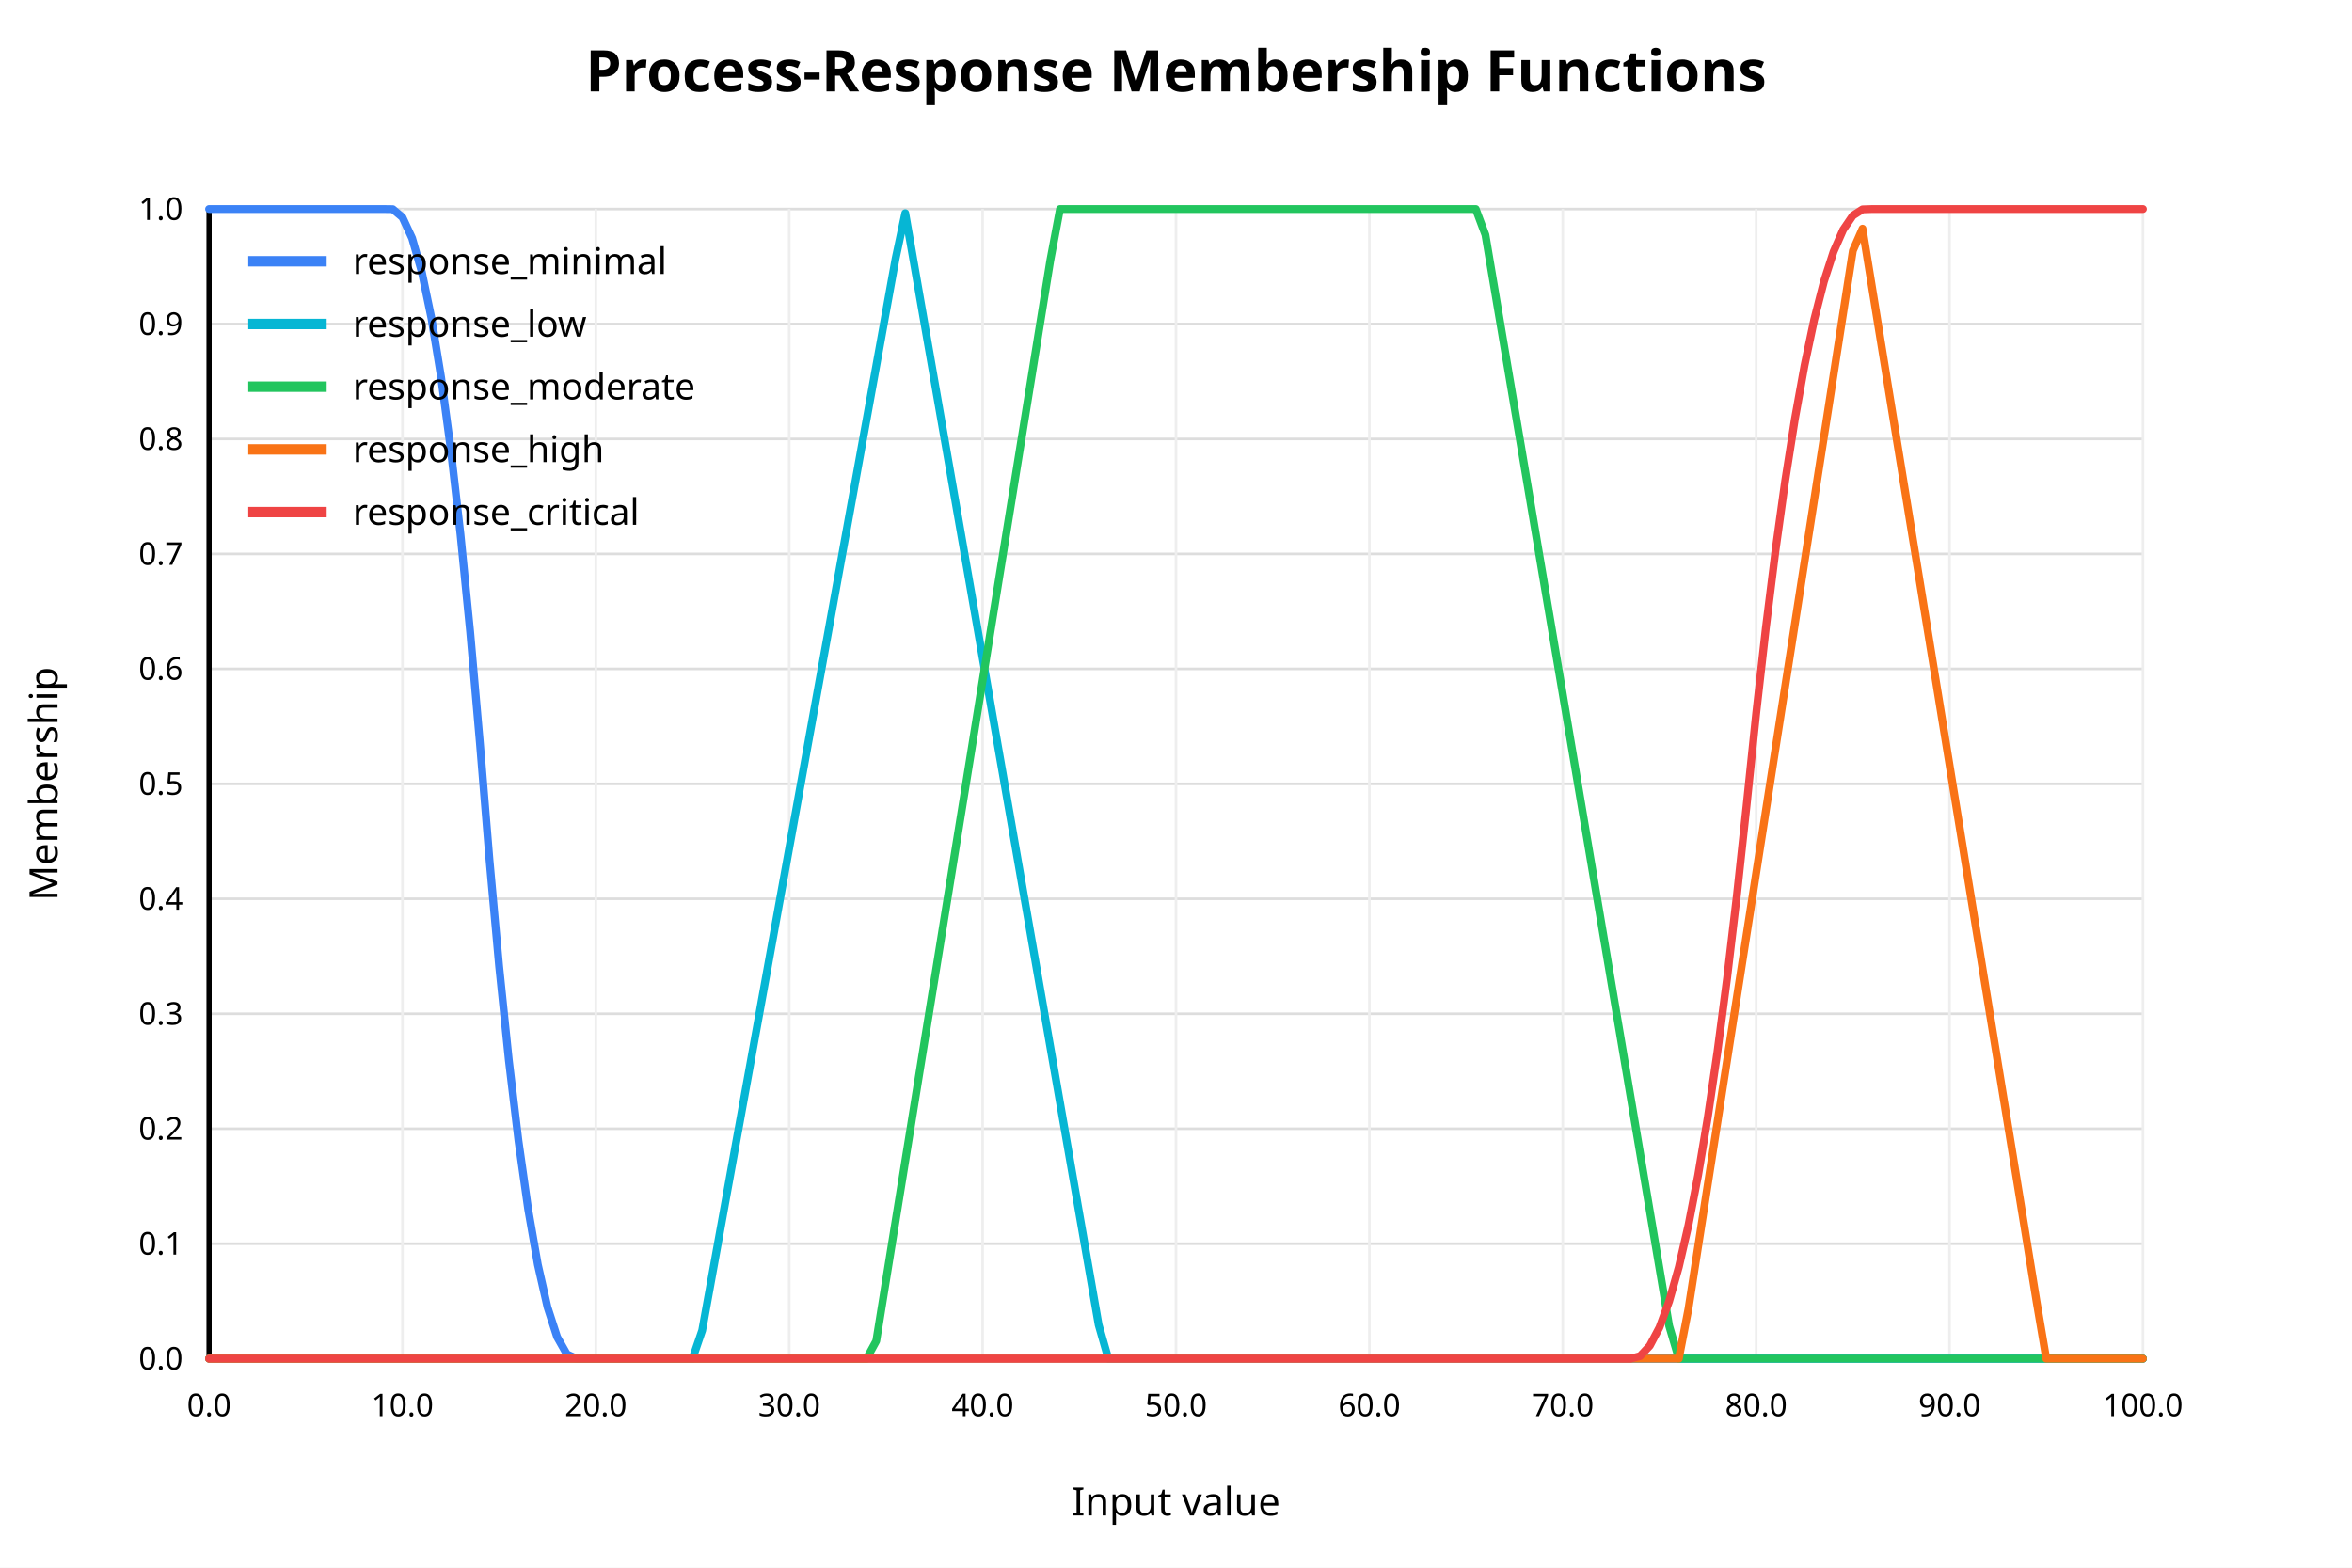
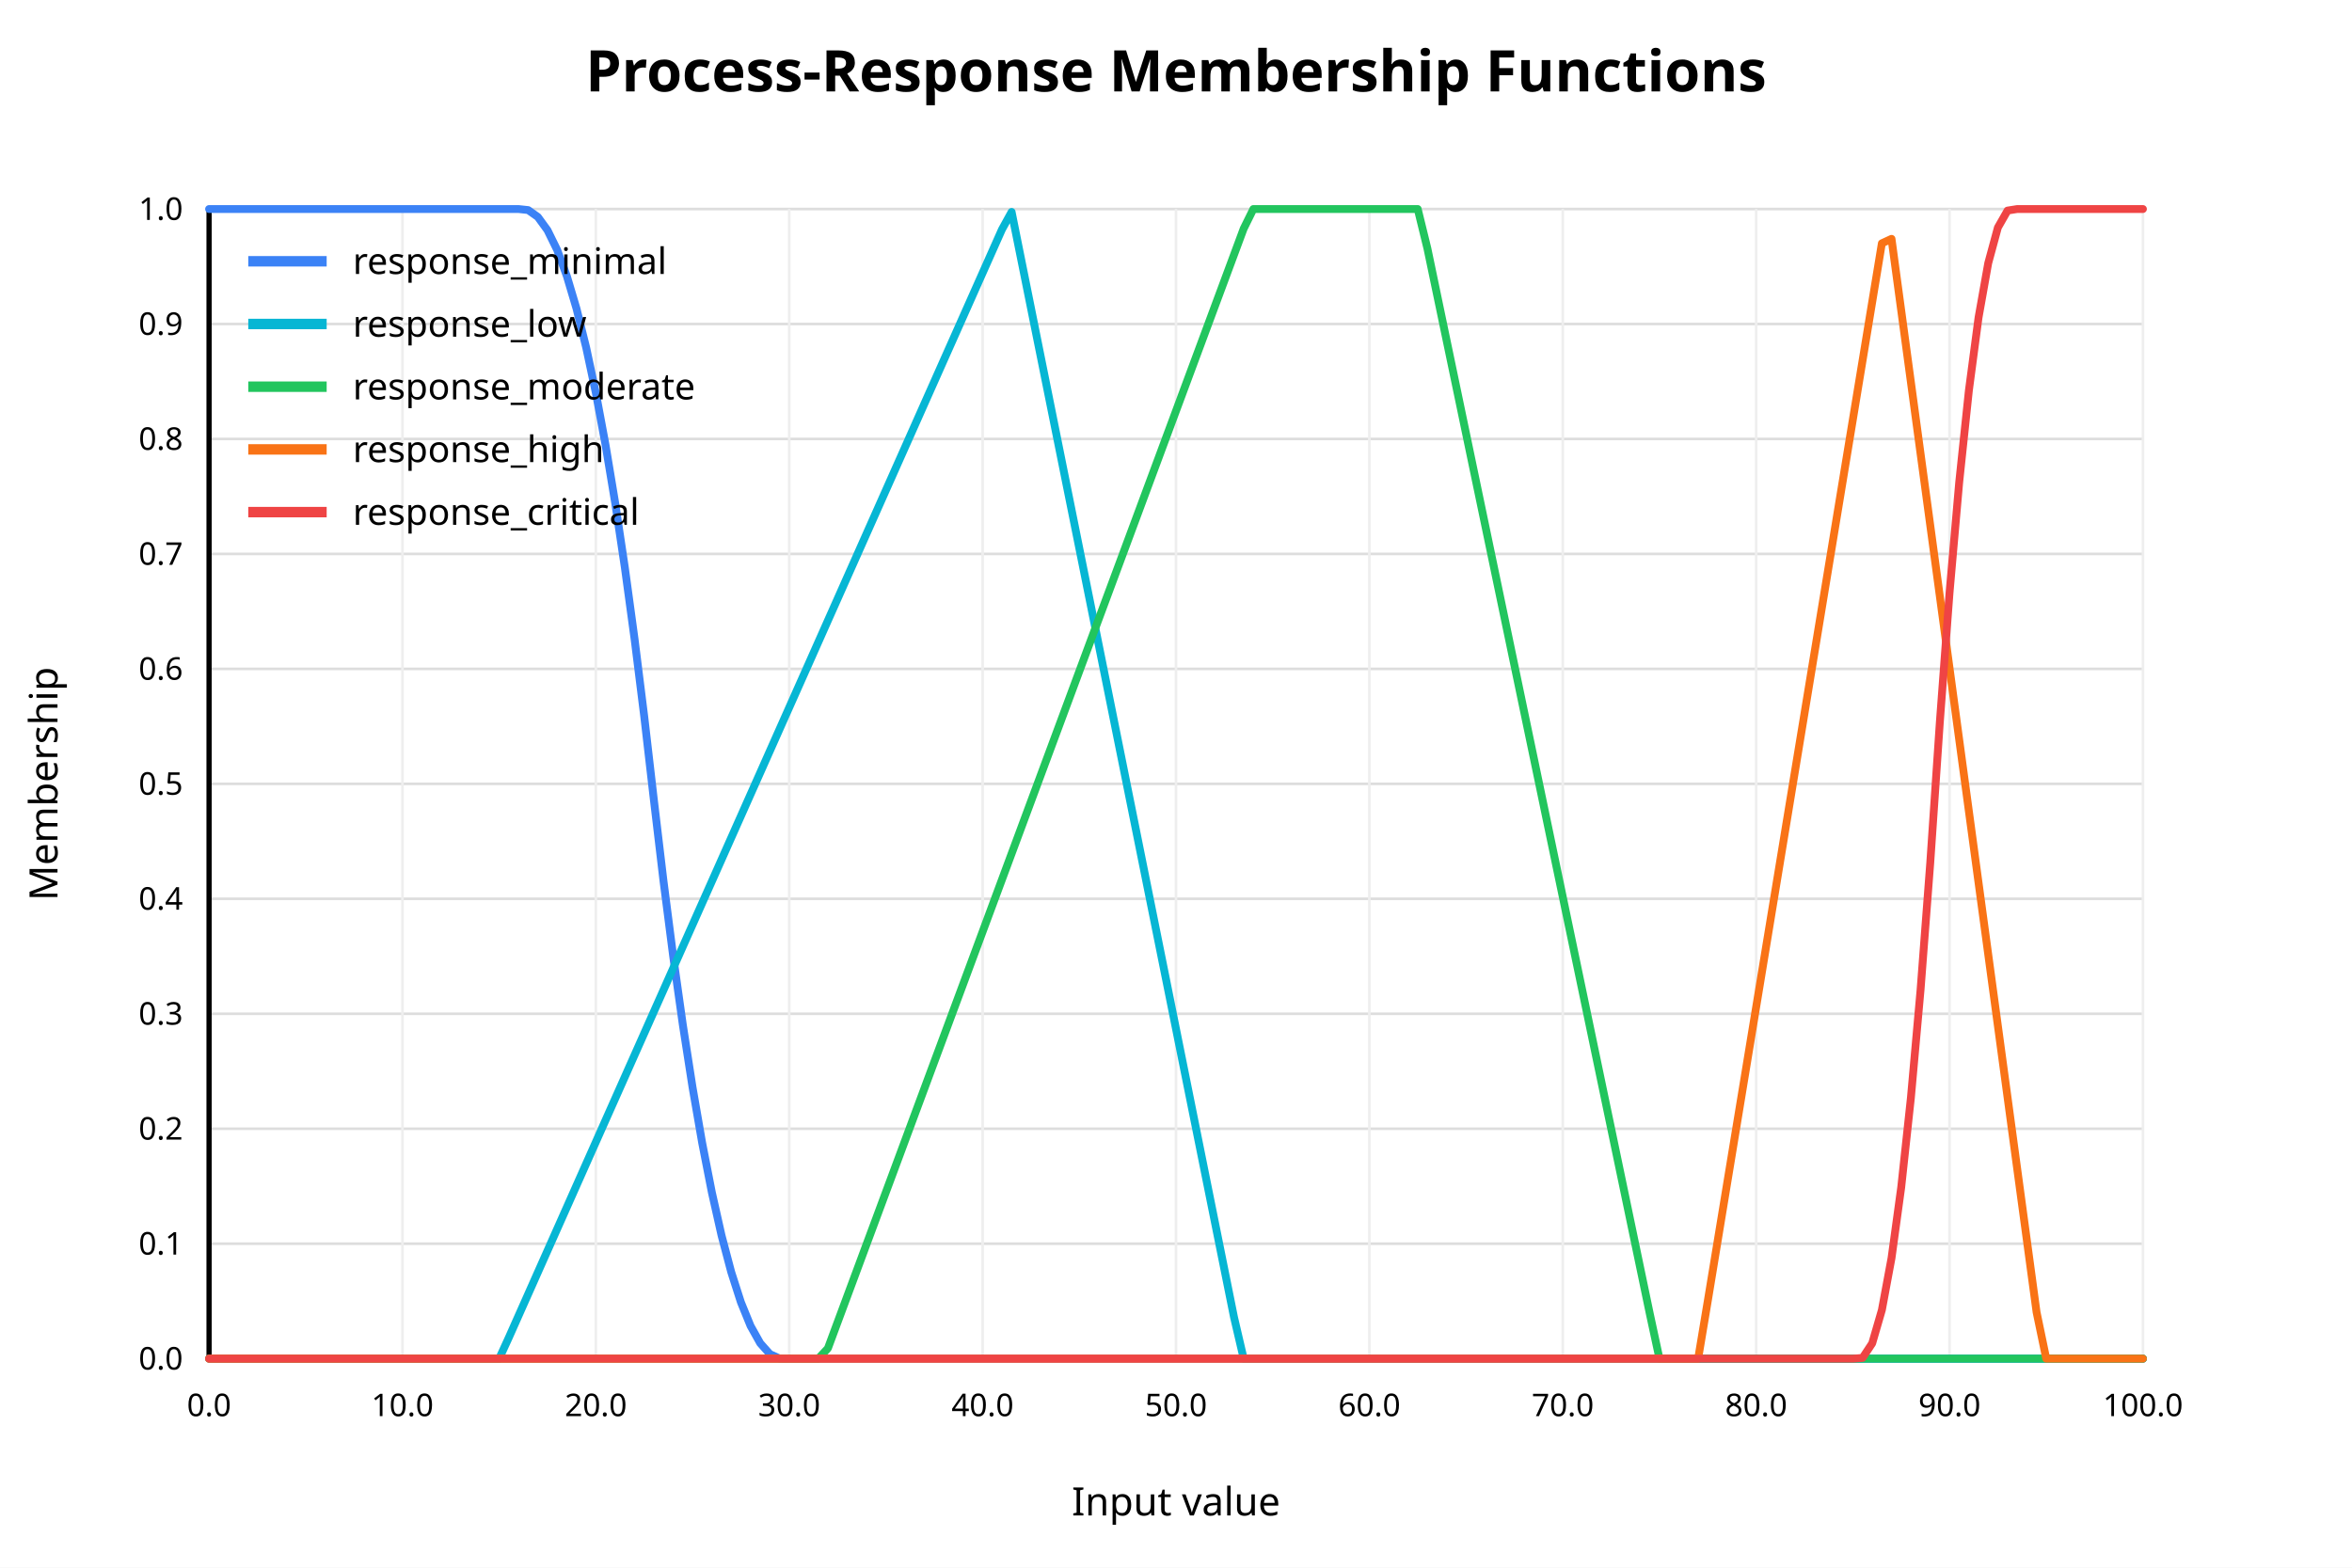
<svg xmlns="http://www.w3.org/2000/svg" width="900" height="600" viewBox="0 0 900 600">
  <rect x="0" y="0" width="900" height="600" fill="white" />
  <text x="450" y="35" text-anchor="middle" font-family="sans-serif" font-size="22" font-weight="bold" fill="black">Process-Response Membership Functions</text>
  <line x1="80" y1="520.00" x2="820" y2="520.00" stroke="#dddddd" stroke-width="1" />
  <text x="70" y="520.00" text-anchor="end" dominant-baseline="middle" font-family="sans-serif" font-size="12" fill="black">0.0</text>
  <line x1="80" y1="476.00" x2="820" y2="476.00" stroke="#dddddd" stroke-width="1" />
  <text x="70" y="476.00" text-anchor="end" dominant-baseline="middle" font-family="sans-serif" font-size="12" fill="black">0.1</text>
  <line x1="80" y1="432.00" x2="820" y2="432.00" stroke="#dddddd" stroke-width="1" />
  <text x="70" y="432.00" text-anchor="end" dominant-baseline="middle" font-family="sans-serif" font-size="12" fill="black">0.2</text>
  <line x1="80" y1="388.00" x2="820" y2="388.00" stroke="#dddddd" stroke-width="1" />
  <text x="70" y="388.00" text-anchor="end" dominant-baseline="middle" font-family="sans-serif" font-size="12" fill="black">0.3</text>
  <line x1="80" y1="344.00" x2="820" y2="344.00" stroke="#dddddd" stroke-width="1" />
  <text x="70" y="344.00" text-anchor="end" dominant-baseline="middle" font-family="sans-serif" font-size="12" fill="black">0.4</text>
  <line x1="80" y1="300.00" x2="820" y2="300.00" stroke="#dddddd" stroke-width="1" />
  <text x="70" y="300.00" text-anchor="end" dominant-baseline="middle" font-family="sans-serif" font-size="12" fill="black">0.5</text>
  <line x1="80" y1="256.00" x2="820" y2="256.00" stroke="#dddddd" stroke-width="1" />
  <text x="70" y="256.00" text-anchor="end" dominant-baseline="middle" font-family="sans-serif" font-size="12" fill="black">0.6</text>
  <line x1="80" y1="212.00" x2="820" y2="212.00" stroke="#dddddd" stroke-width="1" />
  <text x="70" y="212.00" text-anchor="end" dominant-baseline="middle" font-family="sans-serif" font-size="12" fill="black">0.7</text>
  <line x1="80" y1="168.00" x2="820" y2="168.00" stroke="#dddddd" stroke-width="1" />
  <text x="70" y="168.00" text-anchor="end" dominant-baseline="middle" font-family="sans-serif" font-size="12" fill="black">0.8</text>
  <line x1="80" y1="124.00" x2="820" y2="124.00" stroke="#dddddd" stroke-width="1" />
  <text x="70" y="124.00" text-anchor="end" dominant-baseline="middle" font-family="sans-serif" font-size="12" fill="black">0.9</text>
  <line x1="80" y1="80.00" x2="820" y2="80.00" stroke="#dddddd" stroke-width="1" />
  <text x="70" y="80.00" text-anchor="end" dominant-baseline="middle" font-family="sans-serif" font-size="12" fill="black">1.0</text>
  <line x1="80.00" y1="80" x2="80.00" y2="520" stroke="#eeeeee" stroke-width="1" />
  <text x="80.00" y="542" text-anchor="middle" font-family="sans-serif" font-size="12" fill="black">0.0</text>
  <line x1="154.00" y1="80" x2="154.00" y2="520" stroke="#eeeeee" stroke-width="1" />
  <text x="154.00" y="542" text-anchor="middle" font-family="sans-serif" font-size="12" fill="black">10.0</text>
  <line x1="228.00" y1="80" x2="228.00" y2="520" stroke="#eeeeee" stroke-width="1" />
  <text x="228.00" y="542" text-anchor="middle" font-family="sans-serif" font-size="12" fill="black">20.0</text>
  <line x1="302.00" y1="80" x2="302.00" y2="520" stroke="#eeeeee" stroke-width="1" />
  <text x="302.00" y="542" text-anchor="middle" font-family="sans-serif" font-size="12" fill="black">30.0</text>
  <line x1="376.00" y1="80" x2="376.00" y2="520" stroke="#eeeeee" stroke-width="1" />
  <text x="376.00" y="542" text-anchor="middle" font-family="sans-serif" font-size="12" fill="black">40.0</text>
  <line x1="450.00" y1="80" x2="450.00" y2="520" stroke="#eeeeee" stroke-width="1" />
  <text x="450.00" y="542" text-anchor="middle" font-family="sans-serif" font-size="12" fill="black">50.0</text>
  <line x1="524.00" y1="80" x2="524.00" y2="520" stroke="#eeeeee" stroke-width="1" />
  <text x="524.00" y="542" text-anchor="middle" font-family="sans-serif" font-size="12" fill="black">60.0</text>
  <line x1="598.00" y1="80" x2="598.00" y2="520" stroke="#eeeeee" stroke-width="1" />
  <text x="598.00" y="542" text-anchor="middle" font-family="sans-serif" font-size="12" fill="black">70.0</text>
  <line x1="672.00" y1="80" x2="672.00" y2="520" stroke="#eeeeee" stroke-width="1" />
  <text x="672.00" y="542" text-anchor="middle" font-family="sans-serif" font-size="12" fill="black">80.0</text>
  <line x1="746.00" y1="80" x2="746.00" y2="520" stroke="#eeeeee" stroke-width="1" />
  <text x="746.00" y="542" text-anchor="middle" font-family="sans-serif" font-size="12" fill="black">90.0</text>
  <line x1="820.00" y1="80" x2="820.00" y2="520" stroke="#eeeeee" stroke-width="1" />
  <text x="820.00" y="542" text-anchor="middle" font-family="sans-serif" font-size="12" fill="black">100.0</text>
  <line x1="80" y1="520" x2="820" y2="520" stroke="black" stroke-width="2" />
  <line x1="80" y1="80" x2="80" y2="520" stroke="black" stroke-width="2" />
  <text x="450" y="580" text-anchor="middle" font-family="sans-serif" font-size="15" fill="black">Input value</text>
  <text x="22" y="300" text-anchor="middle" font-family="sans-serif" font-size="15" fill="black" transform="rotate(-90 22 300)">Membership</text>
-   <polyline fill="none" stroke="#3b82f6" stroke-width="3" stroke-linejoin="round" stroke-linecap="round" points="80.00,80.00 83.70,80.00 87.40,80.00 91.10,80.00 94.80,80.00 98.50,80.00 102.20,80.00 105.90,80.00 109.60,80.00 113.30,80.00 117.00,80.00 120.70,80.00 124.40,80.00 128.10,80.00 131.80,80.00 135.50,80.00 139.20,80.00 142.90,80.00 146.60,80.00 150.30,80.05 154.00,83.16 157.70,91.16 161.40,104.05 165.10,121.82 168.80,144.48 172.50,172.03 176.20,204.47 179.90,241.79 183.60,284.01 187.30,329.05 191.00,369.81 194.70,405.68 198.40,436.66 202.10,462.76 205.80,483.97 209.50,500.29 213.20,511.73 216.90,518.28 220.60,520.00 224.30,520.00 228.00,520.00 231.70,520.00 235.40,520.00 239.10,520.00 242.80,520.00 246.50,520.00 250.20,520.00 253.90,520.00 257.60,520.00 261.30,520.00 265.00,520.00 268.70,520.00 272.40,520.00 276.10,520.00 279.80,520.00 283.50,520.00 287.20,520.00 290.90,520.00 294.60,520.00 298.30,520.00 302.00,520.00 305.70,520.00 309.40,520.00 313.10,520.00 316.80,520.00 320.50,520.00 324.20,520.00 327.90,520.00 331.60,520.00 335.30,520.00 339.00,520.00 342.70,520.00 346.40,520.00 350.10,520.00 353.80,520.00 357.50,520.00 361.20,520.00 364.90,520.00 368.60,520.00 372.30,520.00 376.00,520.00 379.70,520.00 383.40,520.00 387.10,520.00 390.80,520.00 394.50,520.00 398.20,520.00 401.90,520.00 405.60,520.00 409.30,520.00 413.00,520.00 416.70,520.00 420.40,520.00 424.10,520.00 427.80,520.00 431.50,520.00 435.20,520.00 438.90,520.00 442.60,520.00 446.30,520.00 450.00,520.00 453.70,520.00 457.40,520.00 461.10,520.00 464.80,520.00 468.50,520.00 472.20,520.00 475.90,520.00 479.60,520.00 483.30,520.00 487.00,520.00 490.70,520.00 494.40,520.00 498.10,520.00 501.80,520.00 505.50,520.00 509.20,520.00 512.90,520.00 516.60,520.00 520.30,520.00 524.00,520.00 527.70,520.00 531.40,520.00 535.10,520.00 538.80,520.00 542.50,520.00 546.20,520.00 549.90,520.00 553.60,520.00 557.30,520.00 561.00,520.00 564.70,520.00 568.40,520.00 572.10,520.00 575.80,520.00 579.50,520.00 583.20,520.00 586.90,520.00 590.60,520.00 594.30,520.00 598.00,520.00 601.70,520.00 605.40,520.00 609.10,520.00 612.80,520.00 616.50,520.00 620.20,520.00 623.90,520.00 627.60,520.00 631.30,520.00 635.00,520.00 638.70,520.00 642.40,520.00 646.10,520.00 649.80,520.00 653.50,520.00 657.20,520.00 660.90,520.00 664.60,520.00 668.30,520.00 672.00,520.00 675.70,520.00 679.40,520.00 683.10,520.00 686.80,520.00 690.50,520.00 694.20,520.00 697.90,520.00 701.60,520.00 705.30,520.00 709.00,520.00 712.70,520.00 716.40,520.00 720.10,520.00 723.80,520.00 727.50,520.00 731.20,520.00 734.90,520.00 738.60,520.00 742.30,520.00 746.00,520.00 749.70,520.00 753.40,520.00 757.10,520.00 760.80,520.00 764.50,520.00 768.20,520.00 771.90,520.00 775.60,520.00 779.30,520.00 783.00,520.00 786.70,520.00 790.40,520.00 794.10,520.00 797.80,520.00 801.50,520.00 805.20,520.00 808.90,520.00 812.60,520.00 816.30,520.00 820.00,520.00" />
+   <polyline fill="none" stroke="#3b82f6" stroke-width="3" stroke-linejoin="round" stroke-linecap="round" points="80.00,80.00 83.70,80.00 87.40,80.00 91.10,80.00 94.80,80.00 98.50,80.00 102.20,80.00 105.90,80.00 109.60,80.00 113.30,80.00 117.00,80.00 120.70,80.00 124.40,80.00 128.10,80.00 131.80,80.00 135.50,80.00 139.20,80.00 142.90,80.00 146.60,80.00 150.30,80.00 154.00,80.00 157.70,80.00 161.40,80.00 165.10,80.00 168.80,80.00 172.50,80.00 176.20,80.00 179.90,80.00 183.60,80.00 187.30,80.00 191.00,80.00 194.70,80.00 198.40,80.00 202.10,80.40 205.80,83.02 209.50,88.11 213.20,95.65 216.90,105.65 220.60,118.10 224.30,133.01 228.00,150.38 231.70,170.21 235.40,192.49 239.10,217.23 242.80,244.43 246.50,274.08 250.20,306.10 253.90,337.29 257.60,366.03 261.30,392.31 265.00,416.13 268.70,437.49 272.40,456.40 276.10,472.85 279.80,486.84 283.50,498.38 287.20,507.46 290.90,514.08 294.60,518.24 298.30,519.95 302.00,520.00 305.70,520.00 309.40,520.00 313.10,520.00 316.80,520.00 320.50,520.00 324.20,520.00 327.90,520.00 331.60,520.00 335.30,520.00 339.00,520.00 342.70,520.00 346.40,520.00 350.10,520.00 353.80,520.00 357.50,520.00 361.20,520.00 364.90,520.00 368.60,520.00 372.30,520.00 376.00,520.00 379.70,520.00 383.40,520.00 387.10,520.00 390.80,520.00 394.50,520.00 398.20,520.00 401.90,520.00 405.60,520.00 409.30,520.00 413.00,520.00 416.70,520.00 420.40,520.00 424.10,520.00 427.80,520.00 431.50,520.00 435.20,520.00 438.90,520.00 442.60,520.00 446.30,520.00 450.00,520.00 453.70,520.00 457.40,520.00 461.10,520.00 464.80,520.00 468.50,520.00 472.20,520.00 475.90,520.00 479.60,520.00 483.30,520.00 487.00,520.00 490.70,520.00 494.40,520.00 498.10,520.00 501.80,520.00 505.50,520.00 509.20,520.00 512.90,520.00 516.60,520.00 520.30,520.00 524.00,520.00 527.70,520.00 531.40,520.00 535.10,520.00 538.80,520.00 542.50,520.00 546.20,520.00 549.90,520.00 553.60,520.00 557.30,520.00 561.00,520.00 564.70,520.00 568.40,520.00 572.10,520.00 575.80,520.00 579.50,520.00 583.20,520.00 586.90,520.00 590.60,520.00 594.30,520.00 598.00,520.00 601.70,520.00 605.40,520.00 609.10,520.00 612.80,520.00 616.50,520.00 620.20,520.00 623.90,520.00 627.60,520.00 631.30,520.00 635.00,520.00 638.70,520.00 642.40,520.00 646.10,520.00 649.80,520.00 653.50,520.00 657.20,520.00 660.90,520.00 664.60,520.00 668.30,520.00 672.00,520.00 675.70,520.00 679.40,520.00 683.10,520.00 686.80,520.00 690.50,520.00 694.20,520.00 697.90,520.00 701.60,520.00 705.30,520.00 709.00,520.00 712.70,520.00 716.40,520.00 720.10,520.00 723.80,520.00 727.50,520.00 731.20,520.00 734.90,520.00 738.60,520.00 742.30,520.00 746.00,520.00 749.70,520.00 753.40,520.00 757.10,520.00 760.80,520.00 764.50,520.00 768.20,520.00 771.90,520.00 775.60,520.00 779.30,520.00 783.00,520.00 786.70,520.00 790.40,520.00 794.10,520.00 797.80,520.00 801.50,520.00 805.20,520.00 808.90,520.00 812.60,520.00 816.30,520.00 820.00,520.00" />
  <line x1="95" y1="100" x2="125" y2="100" stroke="#3b82f6" stroke-width="4" />
  <text x="135" y="100" dominant-baseline="middle" font-family="sans-serif" font-size="14" fill="black">response_minimal</text>
-   <polyline fill="none" stroke="#06b6d4" stroke-width="3" stroke-linejoin="round" stroke-linecap="round" points="80.00,520.00 83.70,520.00 87.40,520.00 91.10,520.00 94.80,520.00 98.50,520.00 102.20,520.00 105.90,520.00 109.60,520.00 113.30,520.00 117.00,520.00 120.70,520.00 124.40,520.00 128.10,520.00 131.80,520.00 135.50,520.00 139.20,520.00 142.90,520.00 146.60,520.00 150.30,520.00 154.00,520.00 157.70,520.00 161.40,520.00 165.10,520.00 168.80,520.00 172.50,520.00 176.20,520.00 179.90,520.00 183.60,520.00 187.30,520.00 191.00,520.00 194.70,520.00 198.40,520.00 202.10,520.00 205.80,520.00 209.50,520.00 213.20,520.00 216.90,520.00 220.60,520.00 224.30,520.00 228.00,520.00 231.70,520.00 235.40,520.00 239.10,520.00 242.80,520.00 246.50,520.00 250.20,520.00 253.90,520.00 257.60,520.00 261.30,520.00 265.00,520.00 268.70,509.15 272.40,488.64 276.10,468.13 279.80,447.62 283.50,427.11 287.20,406.61 290.90,386.10 294.60,365.59 298.30,345.08 302.00,324.57 305.70,304.06 309.40,283.56 313.10,263.05 316.80,242.54 320.50,222.03 324.20,201.52 327.90,181.01 331.60,160.51 335.30,140.00 339.00,119.49 342.70,98.98 346.40,81.58 350.10,102.86 353.80,124.13 357.50,145.41 361.20,166.68 364.90,187.95 368.60,209.23 372.30,230.50 376.00,251.77 379.70,273.05 383.40,294.32 387.10,315.60 390.80,336.87 394.50,358.14 398.20,379.42 401.90,400.69 405.60,421.96 409.30,443.24 413.00,464.51 416.70,485.79 420.40,507.06 424.10,520.00 427.80,520.00 431.50,520.00 435.20,520.00 438.90,520.00 442.60,520.00 446.30,520.00 450.00,520.00 453.70,520.00 457.40,520.00 461.10,520.00 464.80,520.00 468.50,520.00 472.20,520.00 475.90,520.00 479.60,520.00 483.30,520.00 487.00,520.00 490.70,520.00 494.40,520.00 498.10,520.00 501.80,520.00 505.50,520.00 509.20,520.00 512.90,520.00 516.60,520.00 520.30,520.00 524.00,520.00 527.70,520.00 531.40,520.00 535.10,520.00 538.80,520.00 542.50,520.00 546.20,520.00 549.90,520.00 553.60,520.00 557.30,520.00 561.00,520.00 564.70,520.00 568.40,520.00 572.10,520.00 575.80,520.00 579.50,520.00 583.20,520.00 586.90,520.00 590.60,520.00 594.30,520.00 598.00,520.00 601.70,520.00 605.40,520.00 609.10,520.00 612.80,520.00 616.50,520.00 620.20,520.00 623.90,520.00 627.60,520.00 631.30,520.00 635.00,520.00 638.70,520.00 642.40,520.00 646.10,520.00 649.80,520.00 653.50,520.00 657.20,520.00 660.90,520.00 664.60,520.00 668.30,520.00 672.00,520.00 675.70,520.00 679.40,520.00 683.10,520.00 686.80,520.00 690.50,520.00 694.20,520.00 697.90,520.00 701.60,520.00 705.30,520.00 709.00,520.00 712.70,520.00 716.40,520.00 720.10,520.00 723.80,520.00 727.50,520.00 731.20,520.00 734.90,520.00 738.60,520.00 742.30,520.00 746.00,520.00 749.70,520.00 753.40,520.00 757.10,520.00 760.80,520.00 764.50,520.00 768.20,520.00 771.90,520.00 775.60,520.00 779.30,520.00 783.00,520.00 786.70,520.00 790.40,520.00 794.10,520.00 797.80,520.00 801.50,520.00 805.20,520.00 808.90,520.00 812.60,520.00 816.30,520.00 820.00,520.00" />
+   <polyline fill="none" stroke="#06b6d4" stroke-width="3" stroke-linejoin="round" stroke-linecap="round" points="80.00,520.00 83.70,520.00 87.40,520.00 91.10,520.00 94.80,520.00 98.50,520.00 102.20,520.00 105.90,520.00 109.60,520.00 113.30,520.00 117.00,520.00 120.70,520.00 124.40,520.00 128.10,520.00 131.80,520.00 135.50,520.00 139.20,520.00 142.90,520.00 146.60,520.00 150.30,520.00 154.00,520.00 157.70,520.00 161.40,520.00 165.10,520.00 168.80,520.00 172.50,520.00 176.20,520.00 179.90,520.00 183.60,520.00 187.30,520.00 191.00,520.00 194.70,511.93 198.40,503.61 202.10,495.30 205.80,486.98 209.50,478.67 213.20,470.35 216.90,462.04 220.60,453.72 224.30,445.40 228.00,437.09 231.70,428.77 235.40,420.46 239.10,412.14 242.80,403.82 246.50,395.51 250.20,387.19 253.90,378.88 257.60,370.56 261.30,362.24 265.00,353.93 268.70,345.61 272.40,337.30 276.10,328.98 279.80,320.66 283.50,312.35 287.20,304.03 290.90,295.72 294.60,287.40 298.30,279.08 302.00,270.77 305.70,262.45 309.40,254.14 313.10,245.82 316.80,237.50 320.50,229.19 324.20,220.87 327.90,212.56 331.60,204.24 335.30,195.92 339.00,187.61 342.70,179.29 346.40,170.98 350.10,162.66 353.80,154.34 357.50,146.03 361.20,137.71 364.90,129.40 368.60,121.08 372.30,112.76 376.00,104.45 379.70,96.13 383.40,87.82 387.10,81.11 390.80,99.50 394.50,117.89 398.20,136.29 401.90,154.68 405.60,173.07 409.30,191.47 413.00,209.86 416.70,228.26 420.40,246.65 424.10,265.04 427.80,283.44 431.50,301.83 435.20,320.22 438.90,338.62 442.60,357.01 446.30,375.41 450.00,393.80 453.70,412.19 457.40,430.59 461.10,448.98 464.80,467.37 468.50,485.77 472.20,504.16 475.90,520.00 479.60,520.00 483.30,520.00 487.00,520.00 490.70,520.00 494.40,520.00 498.10,520.00 501.80,520.00 505.50,520.00 509.20,520.00 512.90,520.00 516.60,520.00 520.30,520.00 524.00,520.00 527.70,520.00 531.40,520.00 535.10,520.00 538.80,520.00 542.50,520.00 546.20,520.00 549.90,520.00 553.60,520.00 557.30,520.00 561.00,520.00 564.70,520.00 568.40,520.00 572.10,520.00 575.80,520.00 579.50,520.00 583.20,520.00 586.90,520.00 590.60,520.00 594.30,520.00 598.00,520.00 601.70,520.00 605.40,520.00 609.10,520.00 612.80,520.00 616.50,520.00 620.20,520.00 623.90,520.00 627.60,520.00 631.30,520.00 635.00,520.00 638.70,520.00 642.40,520.00 646.10,520.00 649.80,520.00 653.50,520.00 657.20,520.00 660.90,520.00 664.60,520.00 668.30,520.00 672.00,520.00 675.70,520.00 679.40,520.00 683.10,520.00 686.80,520.00 690.50,520.00 694.20,520.00 697.90,520.00 701.60,520.00 705.30,520.00 709.00,520.00 712.70,520.00 716.40,520.00 720.10,520.00 723.80,520.00 727.50,520.00 731.20,520.00 734.90,520.00 738.60,520.00 742.30,520.00 746.00,520.00 749.70,520.00 753.40,520.00 757.10,520.00 760.80,520.00 764.50,520.00 768.20,520.00 771.90,520.00 775.60,520.00 779.30,520.00 783.00,520.00 786.70,520.00 790.40,520.00 794.10,520.00 797.80,520.00 801.50,520.00 805.20,520.00 808.90,520.00 812.60,520.00 816.30,520.00 820.00,520.00" />
  <line x1="95" y1="124" x2="125" y2="124" stroke="#06b6d4" stroke-width="4" />
  <text x="135" y="124" dominant-baseline="middle" font-family="sans-serif" font-size="14" fill="black">response_low</text>
-   <polyline fill="none" stroke="#22c55e" stroke-width="3" stroke-linejoin="round" stroke-linecap="round" points="80.00,520.00 83.70,520.00 87.40,520.00 91.10,520.00 94.80,520.00 98.50,520.00 102.20,520.00 105.90,520.00 109.60,520.00 113.30,520.00 117.00,520.00 120.70,520.00 124.40,520.00 128.10,520.00 131.80,520.00 135.50,520.00 139.20,520.00 142.90,520.00 146.60,520.00 150.30,520.00 154.00,520.00 157.70,520.00 161.40,520.00 165.10,520.00 168.80,520.00 172.50,520.00 176.20,520.00 179.90,520.00 183.60,520.00 187.30,520.00 191.00,520.00 194.70,520.00 198.40,520.00 202.10,520.00 205.80,520.00 209.50,520.00 213.20,520.00 216.90,520.00 220.60,520.00 224.30,520.00 228.00,520.00 231.70,520.00 235.40,520.00 239.10,520.00 242.80,520.00 246.50,520.00 250.20,520.00 253.90,520.00 257.60,520.00 261.30,520.00 265.00,520.00 268.70,520.00 272.40,520.00 276.10,520.00 279.80,520.00 283.50,520.00 287.20,520.00 290.90,520.00 294.60,520.00 298.30,520.00 302.00,520.00 305.70,520.00 309.40,520.00 313.10,520.00 316.80,520.00 320.50,520.00 324.20,520.00 327.90,520.00 331.60,520.00 335.30,513.23 339.00,490.25 342.70,467.27 346.40,444.30 350.10,421.32 353.80,398.34 357.50,375.37 361.20,352.39 364.90,329.41 368.60,306.44 372.30,283.46 376.00,260.48 379.70,237.51 383.40,214.53 387.10,191.55 390.80,168.57 394.50,145.60 398.20,122.62 401.90,99.64 405.60,80.00 409.30,80.00 413.00,80.00 416.70,80.00 420.40,80.00 424.10,80.00 427.80,80.00 431.50,80.00 435.20,80.00 438.90,80.00 442.60,80.00 446.30,80.00 450.00,80.00 453.70,80.00 457.40,80.00 461.10,80.00 464.80,80.00 468.50,80.00 472.20,80.00 475.90,80.00 479.60,80.00 483.30,80.00 487.00,80.00 490.70,80.00 494.40,80.00 498.10,80.00 501.80,80.00 505.50,80.00 509.20,80.00 512.90,80.00 516.60,80.00 520.30,80.00 524.00,80.00 527.70,80.00 531.40,80.00 535.10,80.00 538.80,80.00 542.50,80.00 546.20,80.00 549.90,80.00 553.60,80.00 557.30,80.00 561.00,80.00 564.70,80.00 568.40,89.88 572.10,111.85 575.80,133.83 579.50,155.80 583.20,177.78 586.90,199.75 590.60,221.73 594.30,243.70 598.00,265.68 601.70,287.65 605.40,309.63 609.10,331.60 612.80,353.58 616.50,375.56 620.20,397.53 623.90,419.51 627.60,441.48 631.30,463.46 635.00,485.43 638.70,507.41 642.40,520.00 646.10,520.00 649.80,520.00 653.50,520.00 657.20,520.00 660.90,520.00 664.60,520.00 668.30,520.00 672.00,520.00 675.70,520.00 679.40,520.00 683.10,520.00 686.80,520.00 690.50,520.00 694.20,520.00 697.90,520.00 701.60,520.00 705.30,520.00 709.00,520.00 712.70,520.00 716.40,520.00 720.10,520.00 723.80,520.00 727.50,520.00 731.20,520.00 734.90,520.00 738.60,520.00 742.30,520.00 746.00,520.00 749.70,520.00 753.40,520.00 757.10,520.00 760.80,520.00 764.50,520.00 768.20,520.00 771.90,520.00 775.60,520.00 779.30,520.00 783.00,520.00 786.70,520.00 790.40,520.00 794.10,520.00 797.80,520.00 801.50,520.00 805.20,520.00 808.90,520.00 812.60,520.00 816.30,520.00 820.00,520.00" />
+   <polyline fill="none" stroke="#22c55e" stroke-width="3" stroke-linejoin="round" stroke-linecap="round" points="80.00,520.00 83.70,520.00 87.40,520.00 91.10,520.00 94.80,520.00 98.50,520.00 102.20,520.00 105.90,520.00 109.60,520.00 113.30,520.00 117.00,520.00 120.70,520.00 124.40,520.00 128.10,520.00 131.80,520.00 135.50,520.00 139.20,520.00 142.90,520.00 146.60,520.00 150.30,520.00 154.00,520.00 157.70,520.00 161.40,520.00 165.10,520.00 168.80,520.00 172.50,520.00 176.20,520.00 179.90,520.00 183.60,520.00 187.30,520.00 191.00,520.00 194.70,520.00 198.40,520.00 202.10,520.00 205.80,520.00 209.50,520.00 213.20,520.00 216.90,520.00 220.60,520.00 224.30,520.00 228.00,520.00 231.70,520.00 235.40,520.00 239.10,520.00 242.80,520.00 246.50,520.00 250.20,520.00 253.90,520.00 257.60,520.00 261.30,520.00 265.00,520.00 268.70,520.00 272.40,520.00 276.10,520.00 279.80,520.00 283.50,520.00 287.20,520.00 290.90,520.00 294.60,520.00 298.30,520.00 302.00,520.00 305.70,520.00 309.40,520.00 313.10,520.00 316.80,516.04 320.50,506.07 324.20,496.11 327.90,486.14 331.60,476.17 335.30,466.21 339.00,456.24 342.70,446.28 346.40,436.31 350.10,426.34 353.80,416.38 357.50,406.41 361.20,396.45 364.90,386.48 368.60,376.52 372.30,366.55 376.00,356.58 379.70,346.62 383.40,336.65 387.10,326.69 390.80,316.72 394.50,306.75 398.20,296.79 401.90,286.82 405.60,276.86 409.30,266.89 413.00,256.92 416.70,246.96 420.40,236.99 424.10,227.03 427.80,217.06 431.50,207.09 435.20,197.13 438.90,187.16 442.60,177.20 446.30,167.23 450.00,157.27 453.70,147.30 457.40,137.33 461.10,127.37 464.80,117.40 468.50,107.44 472.20,97.47 475.90,87.50 479.60,80.00 483.30,80.00 487.00,80.00 490.70,80.00 494.40,80.00 498.10,80.00 501.80,80.00 505.50,80.00 509.20,80.00 512.90,80.00 516.60,80.00 520.30,80.00 524.00,80.00 527.70,80.00 531.40,80.00 535.10,80.00 538.80,80.00 542.50,80.00 546.20,95.10 549.90,112.83 553.60,130.56 557.30,148.28 561.00,166.01 564.70,183.73 568.40,201.46 572.10,219.19 575.80,236.91 579.50,254.64 583.20,272.37 586.90,290.09 590.60,307.82 594.30,325.55 598.00,343.27 601.70,361.00 605.40,378.73 609.10,396.45 612.80,414.18 616.50,431.90 620.20,449.63 623.90,467.36 627.60,485.08 631.30,502.81 635.00,520.00 638.70,520.00 642.40,520.00 646.10,520.00 649.80,520.00 653.50,520.00 657.20,520.00 660.90,520.00 664.60,520.00 668.30,520.00 672.00,520.00 675.70,520.00 679.40,520.00 683.10,520.00 686.80,520.00 690.50,520.00 694.20,520.00 697.90,520.00 701.60,520.00 705.30,520.00 709.00,520.00 712.70,520.00 716.40,520.00 720.10,520.00 723.80,520.00 727.50,520.00 731.20,520.00 734.90,520.00 738.60,520.00 742.30,520.00 746.00,520.00 749.70,520.00 753.40,520.00 757.10,520.00 760.80,520.00 764.50,520.00 768.20,520.00 771.90,520.00 775.60,520.00 779.30,520.00 783.00,520.00 786.70,520.00 790.40,520.00 794.10,520.00 797.80,520.00 801.50,520.00 805.20,520.00 808.90,520.00 812.60,520.00 816.30,520.00 820.00,520.00" />
  <line x1="95" y1="148" x2="125" y2="148" stroke="#22c55e" stroke-width="4" />
  <text x="135" y="148" dominant-baseline="middle" font-family="sans-serif" font-size="14" fill="black">response_moderate</text>
-   <polyline fill="none" stroke="#f97316" stroke-width="3" stroke-linejoin="round" stroke-linecap="round" points="80.00,520.00 83.70,520.00 87.40,520.00 91.10,520.00 94.80,520.00 98.50,520.00 102.20,520.00 105.90,520.00 109.60,520.00 113.30,520.00 117.00,520.00 120.70,520.00 124.40,520.00 128.10,520.00 131.80,520.00 135.50,520.00 139.20,520.00 142.90,520.00 146.60,520.00 150.30,520.00 154.00,520.00 157.70,520.00 161.40,520.00 165.10,520.00 168.80,520.00 172.50,520.00 176.20,520.00 179.90,520.00 183.60,520.00 187.30,520.00 191.00,520.00 194.70,520.00 198.40,520.00 202.10,520.00 205.80,520.00 209.50,520.00 213.20,520.00 216.90,520.00 220.60,520.00 224.30,520.00 228.00,520.00 231.70,520.00 235.40,520.00 239.10,520.00 242.80,520.00 246.50,520.00 250.20,520.00 253.90,520.00 257.60,520.00 261.30,520.00 265.00,520.00 268.70,520.00 272.40,520.00 276.10,520.00 279.80,520.00 283.50,520.00 287.20,520.00 290.90,520.00 294.60,520.00 298.30,520.00 302.00,520.00 305.70,520.00 309.40,520.00 313.10,520.00 316.80,520.00 320.50,520.00 324.20,520.00 327.90,520.00 331.60,520.00 335.30,520.00 339.00,520.00 342.70,520.00 346.40,520.00 350.10,520.00 353.80,520.00 357.50,520.00 361.20,520.00 364.90,520.00 368.60,520.00 372.30,520.00 376.00,520.00 379.70,520.00 383.40,520.00 387.10,520.00 390.80,520.00 394.50,520.00 398.20,520.00 401.90,520.00 405.60,520.00 409.30,520.00 413.00,520.00 416.70,520.00 420.40,520.00 424.10,520.00 427.80,520.00 431.50,520.00 435.20,520.00 438.90,520.00 442.60,520.00 446.30,520.00 450.00,520.00 453.70,520.00 457.40,520.00 461.10,520.00 464.80,520.00 468.50,520.00 472.20,520.00 475.90,520.00 479.60,520.00 483.30,520.00 487.00,520.00 490.70,520.00 494.40,520.00 498.10,520.00 501.80,520.00 505.50,520.00 509.20,520.00 512.90,520.00 516.60,520.00 520.30,520.00 524.00,520.00 527.70,520.00 531.40,520.00 535.10,520.00 538.80,520.00 542.50,520.00 546.20,520.00 549.90,520.00 553.60,520.00 557.30,520.00 561.00,520.00 564.70,520.00 568.40,520.00 572.10,520.00 575.80,520.00 579.50,520.00 583.20,520.00 586.90,520.00 590.60,520.00 594.30,520.00 598.00,520.00 601.70,520.00 605.40,520.00 609.10,520.00 612.80,520.00 616.50,520.00 620.20,520.00 623.90,520.00 627.60,520.00 631.30,520.00 635.00,520.00 638.70,520.00 642.40,520.00 646.10,500.87 649.80,477.05 653.50,453.23 657.20,429.41 660.90,405.60 664.60,381.78 668.30,357.96 672.00,334.14 675.70,310.32 679.40,286.51 683.10,262.69 686.80,238.87 690.50,215.05 694.20,191.24 697.90,167.42 701.60,143.60 705.30,119.78 709.00,95.96 712.70,87.52 716.40,110.33 720.10,133.15 723.80,155.96 727.50,178.77 731.20,201.58 734.90,224.39 738.60,247.21 742.30,270.02 746.00,292.83 749.70,315.64 753.40,338.46 757.10,361.27 760.80,384.08 764.50,406.89 768.20,429.70 771.90,452.52 775.60,475.33 779.30,498.14 783.00,520.00 786.70,520.00 790.40,520.00 794.10,520.00 797.80,520.00 801.50,520.00 805.20,520.00 808.90,520.00 812.60,520.00 816.30,520.00 820.00,520.00" />
+   <polyline fill="none" stroke="#f97316" stroke-width="3" stroke-linejoin="round" stroke-linecap="round" points="80.00,520.00 83.70,520.00 87.40,520.00 91.10,520.00 94.80,520.00 98.50,520.00 102.20,520.00 105.90,520.00 109.60,520.00 113.30,520.00 117.00,520.00 120.70,520.00 124.40,520.00 128.10,520.00 131.80,520.00 135.50,520.00 139.20,520.00 142.90,520.00 146.60,520.00 150.30,520.00 154.00,520.00 157.70,520.00 161.40,520.00 165.10,520.00 168.80,520.00 172.50,520.00 176.20,520.00 179.90,520.00 183.60,520.00 187.30,520.00 191.00,520.00 194.70,520.00 198.40,520.00 202.10,520.00 205.80,520.00 209.50,520.00 213.20,520.00 216.90,520.00 220.60,520.00 224.30,520.00 228.00,520.00 231.70,520.00 235.40,520.00 239.10,520.00 242.80,520.00 246.50,520.00 250.20,520.00 253.90,520.00 257.60,520.00 261.30,520.00 265.00,520.00 268.70,520.00 272.40,520.00 276.10,520.00 279.80,520.00 283.50,520.00 287.20,520.00 290.90,520.00 294.60,520.00 298.30,520.00 302.00,520.00 305.70,520.00 309.40,520.00 313.10,520.00 316.80,520.00 320.50,520.00 324.20,520.00 327.90,520.00 331.60,520.00 335.30,520.00 339.00,520.00 342.70,520.00 346.40,520.00 350.10,520.00 353.80,520.00 357.50,520.00 361.20,520.00 364.90,520.00 368.60,520.00 372.30,520.00 376.00,520.00 379.70,520.00 383.40,520.00 387.10,520.00 390.80,520.00 394.50,520.00 398.20,520.00 401.90,520.00 405.60,520.00 409.30,520.00 413.00,520.00 416.70,520.00 420.40,520.00 424.10,520.00 427.80,520.00 431.50,520.00 435.20,520.00 438.90,520.00 442.60,520.00 446.30,520.00 450.00,520.00 453.70,520.00 457.40,520.00 461.10,520.00 464.80,520.00 468.50,520.00 472.20,520.00 475.90,520.00 479.60,520.00 483.30,520.00 487.00,520.00 490.70,520.00 494.40,520.00 498.10,520.00 501.80,520.00 505.50,520.00 509.20,520.00 512.90,520.00 516.60,520.00 520.30,520.00 524.00,520.00 527.70,520.00 531.40,520.00 535.10,520.00 538.80,520.00 542.50,520.00 546.20,520.00 549.90,520.00 553.60,520.00 557.30,520.00 561.00,520.00 564.70,520.00 568.40,520.00 572.10,520.00 575.80,520.00 579.50,520.00 583.20,520.00 586.90,520.00 590.60,520.00 594.30,520.00 598.00,520.00 601.70,520.00 605.40,520.00 609.10,520.00 612.80,520.00 616.50,520.00 620.20,520.00 623.90,520.00 627.60,520.00 631.30,520.00 635.00,520.00 638.70,520.00 642.40,520.00 646.10,520.00 649.80,520.00 653.50,497.84 657.20,475.36 660.90,452.87 664.60,430.39 668.30,407.91 672.00,385.42 675.70,362.94 679.40,340.45 683.10,317.97 686.80,295.48 690.50,273.00 694.20,250.51 697.90,228.03 701.60,205.54 705.30,183.06 709.00,160.57 712.70,138.09 716.40,115.60 720.10,93.12 723.80,91.41 727.50,118.79 731.20,146.18 734.90,173.57 738.60,200.95 742.30,228.34 746.00,255.72 749.70,283.11 753.40,310.50 757.10,337.88 760.80,365.27 764.50,392.65 768.20,420.04 771.90,447.43 775.60,474.81 779.30,502.20 783.00,520.00 786.70,520.00 790.40,520.00 794.10,520.00 797.80,520.00 801.50,520.00 805.20,520.00 808.90,520.00 812.60,520.00 816.30,520.00 820.00,520.00" />
  <line x1="95" y1="172" x2="125" y2="172" stroke="#f97316" stroke-width="4" />
  <text x="135" y="172" dominant-baseline="middle" font-family="sans-serif" font-size="14" fill="black">response_high</text>
-   <polyline fill="none" stroke="#ef4444" stroke-width="3" stroke-linejoin="round" stroke-linecap="round" points="80.00,520.00 83.70,520.00 87.40,520.00 91.10,520.00 94.80,520.00 98.50,520.00 102.20,520.00 105.90,520.00 109.60,520.00 113.30,520.00 117.00,520.00 120.70,520.00 124.40,520.00 128.10,520.00 131.80,520.00 135.50,520.00 139.20,520.00 142.90,520.00 146.60,520.00 150.30,520.00 154.00,520.00 157.70,520.00 161.40,520.00 165.10,520.00 168.80,520.00 172.50,520.00 176.20,520.00 179.90,520.00 183.60,520.00 187.30,520.00 191.00,520.00 194.70,520.00 198.40,520.00 202.10,520.00 205.80,520.00 209.50,520.00 213.20,520.00 216.90,520.00 220.60,520.00 224.30,520.00 228.00,520.00 231.70,520.00 235.40,520.00 239.10,520.00 242.80,520.00 246.50,520.00 250.20,520.00 253.90,520.00 257.60,520.00 261.30,520.00 265.00,520.00 268.70,520.00 272.40,520.00 276.10,520.00 279.80,520.00 283.50,520.00 287.20,520.00 290.90,520.00 294.60,520.00 298.30,520.00 302.00,520.00 305.70,520.00 309.40,520.00 313.10,520.00 316.80,520.00 320.50,520.00 324.20,520.00 327.90,520.00 331.60,520.00 335.30,520.00 339.00,520.00 342.70,520.00 346.40,520.00 350.10,520.00 353.80,520.00 357.50,520.00 361.20,520.00 364.90,520.00 368.60,520.00 372.30,520.00 376.00,520.00 379.70,520.00 383.40,520.00 387.10,520.00 390.80,520.00 394.50,520.00 398.20,520.00 401.90,520.00 405.60,520.00 409.30,520.00 413.00,520.00 416.70,520.00 420.40,520.00 424.10,520.00 427.80,520.00 431.50,520.00 435.20,520.00 438.90,520.00 442.60,520.00 446.30,520.00 450.00,520.00 453.70,520.00 457.40,520.00 461.10,520.00 464.80,520.00 468.50,520.00 472.20,520.00 475.90,520.00 479.60,520.00 483.30,520.00 487.00,520.00 490.70,520.00 494.40,520.00 498.10,520.00 501.80,520.00 505.50,520.00 509.20,520.00 512.90,520.00 516.60,520.00 520.30,520.00 524.00,520.00 527.70,520.00 531.40,520.00 535.10,520.00 538.80,520.00 542.50,520.00 546.20,520.00 549.90,520.00 553.60,520.00 557.30,520.00 561.00,520.00 564.70,520.00 568.40,520.00 572.10,520.00 575.80,520.00 579.50,520.00 583.20,520.00 586.90,520.00 590.60,520.00 594.30,520.00 598.00,520.00 601.70,520.00 605.40,520.00 609.10,520.00 612.80,520.00 616.50,520.00 620.20,520.00 623.90,520.00 627.60,519.01 631.30,515.04 635.00,508.05 638.70,498.02 642.40,484.95 646.10,468.86 649.80,449.73 653.50,427.58 657.20,402.39 660.90,374.17 664.60,342.91 668.30,308.63 672.00,273.07 675.70,240.37 679.40,210.70 683.10,184.06 686.80,160.46 690.50,139.89 694.20,122.35 697.90,107.84 701.60,96.36 705.30,87.92 709.00,82.50 712.70,80.12 716.40,80.00 720.10,80.00 723.80,80.00 727.50,80.00 731.20,80.00 734.90,80.00 738.60,80.00 742.30,80.00 746.00,80.00 749.70,80.00 753.40,80.00 757.10,80.00 760.80,80.00 764.50,80.00 768.20,80.00 771.90,80.00 775.60,80.00 779.30,80.00 783.00,80.00 786.70,80.00 790.40,80.00 794.10,80.00 797.80,80.00 801.50,80.00 805.20,80.00 808.90,80.00 812.60,80.00 816.30,80.00 820.00,80.00" />
+   <polyline fill="none" stroke="#ef4444" stroke-width="3" stroke-linejoin="round" stroke-linecap="round" points="80.00,520.00 83.70,520.00 87.40,520.00 91.10,520.00 94.80,520.00 98.50,520.00 102.20,520.00 105.90,520.00 109.60,520.00 113.30,520.00 117.00,520.00 120.70,520.00 124.40,520.00 128.10,520.00 131.80,520.00 135.50,520.00 139.20,520.00 142.90,520.00 146.60,520.00 150.30,520.00 154.00,520.00 157.70,520.00 161.40,520.00 165.10,520.00 168.80,520.00 172.50,520.00 176.20,520.00 179.90,520.00 183.60,520.00 187.30,520.00 191.00,520.00 194.70,520.00 198.40,520.00 202.10,520.00 205.80,520.00 209.50,520.00 213.20,520.00 216.90,520.00 220.60,520.00 224.30,520.00 228.00,520.00 231.70,520.00 235.40,520.00 239.10,520.00 242.80,520.00 246.50,520.00 250.20,520.00 253.90,520.00 257.60,520.00 261.30,520.00 265.00,520.00 268.70,520.00 272.40,520.00 276.10,520.00 279.80,520.00 283.50,520.00 287.20,520.00 290.90,520.00 294.60,520.00 298.30,520.00 302.00,520.00 305.70,520.00 309.40,520.00 313.10,520.00 316.80,520.00 320.50,520.00 324.20,520.00 327.90,520.00 331.60,520.00 335.30,520.00 339.00,520.00 342.70,520.00 346.40,520.00 350.10,520.00 353.80,520.00 357.50,520.00 361.20,520.00 364.90,520.00 368.60,520.00 372.30,520.00 376.00,520.00 379.70,520.00 383.40,520.00 387.10,520.00 390.80,520.00 394.50,520.00 398.20,520.00 401.90,520.00 405.60,520.00 409.30,520.00 413.00,520.00 416.70,520.00 420.40,520.00 424.10,520.00 427.80,520.00 431.50,520.00 435.20,520.00 438.90,520.00 442.60,520.00 446.30,520.00 450.00,520.00 453.70,520.00 457.40,520.00 461.10,520.00 464.80,520.00 468.50,520.00 472.20,520.00 475.90,520.00 479.60,520.00 483.30,520.00 487.00,520.00 490.70,520.00 494.40,520.00 498.10,520.00 501.80,520.00 505.50,520.00 509.20,520.00 512.90,520.00 516.60,520.00 520.30,520.00 524.00,520.00 527.70,520.00 531.40,520.00 535.10,520.00 538.80,520.00 542.50,520.00 546.20,520.00 549.90,520.00 553.60,520.00 557.30,520.00 561.00,520.00 564.70,520.00 568.40,520.00 572.10,520.00 575.80,520.00 579.50,520.00 583.20,520.00 586.90,520.00 590.60,520.00 594.30,520.00 598.00,520.00 601.70,520.00 605.40,520.00 609.10,520.00 612.80,520.00 616.50,520.00 620.20,520.00 623.90,520.00 627.60,520.00 631.30,520.00 635.00,520.00 638.70,520.00 642.40,520.00 646.10,520.00 649.80,520.00 653.50,520.00 657.20,520.00 660.90,520.00 664.60,520.00 668.30,520.00 672.00,520.00 675.70,520.00 679.40,520.00 683.10,520.00 686.80,520.00 690.50,520.00 694.20,520.00 697.90,520.00 701.60,520.00 705.30,520.00 709.00,520.00 712.70,519.72 716.40,514.13 720.10,501.39 723.80,481.50 727.50,454.46 731.20,420.27 734.90,378.93 738.60,330.44 742.30,276.17 746.00,226.78 749.70,184.54 753.40,149.45 757.10,121.51 760.80,100.72 764.50,87.08 768.20,80.59 771.90,80.00 775.60,80.00 779.30,80.00 783.00,80.00 786.70,80.00 790.40,80.00 794.10,80.00 797.80,80.00 801.50,80.00 805.20,80.00 808.90,80.00 812.60,80.00 816.30,80.00 820.00,80.00" />
  <line x1="95" y1="196" x2="125" y2="196" stroke="#ef4444" stroke-width="4" />
  <text x="135" y="196" dominant-baseline="middle" font-family="sans-serif" font-size="14" fill="black">response_critical</text>
</svg>
